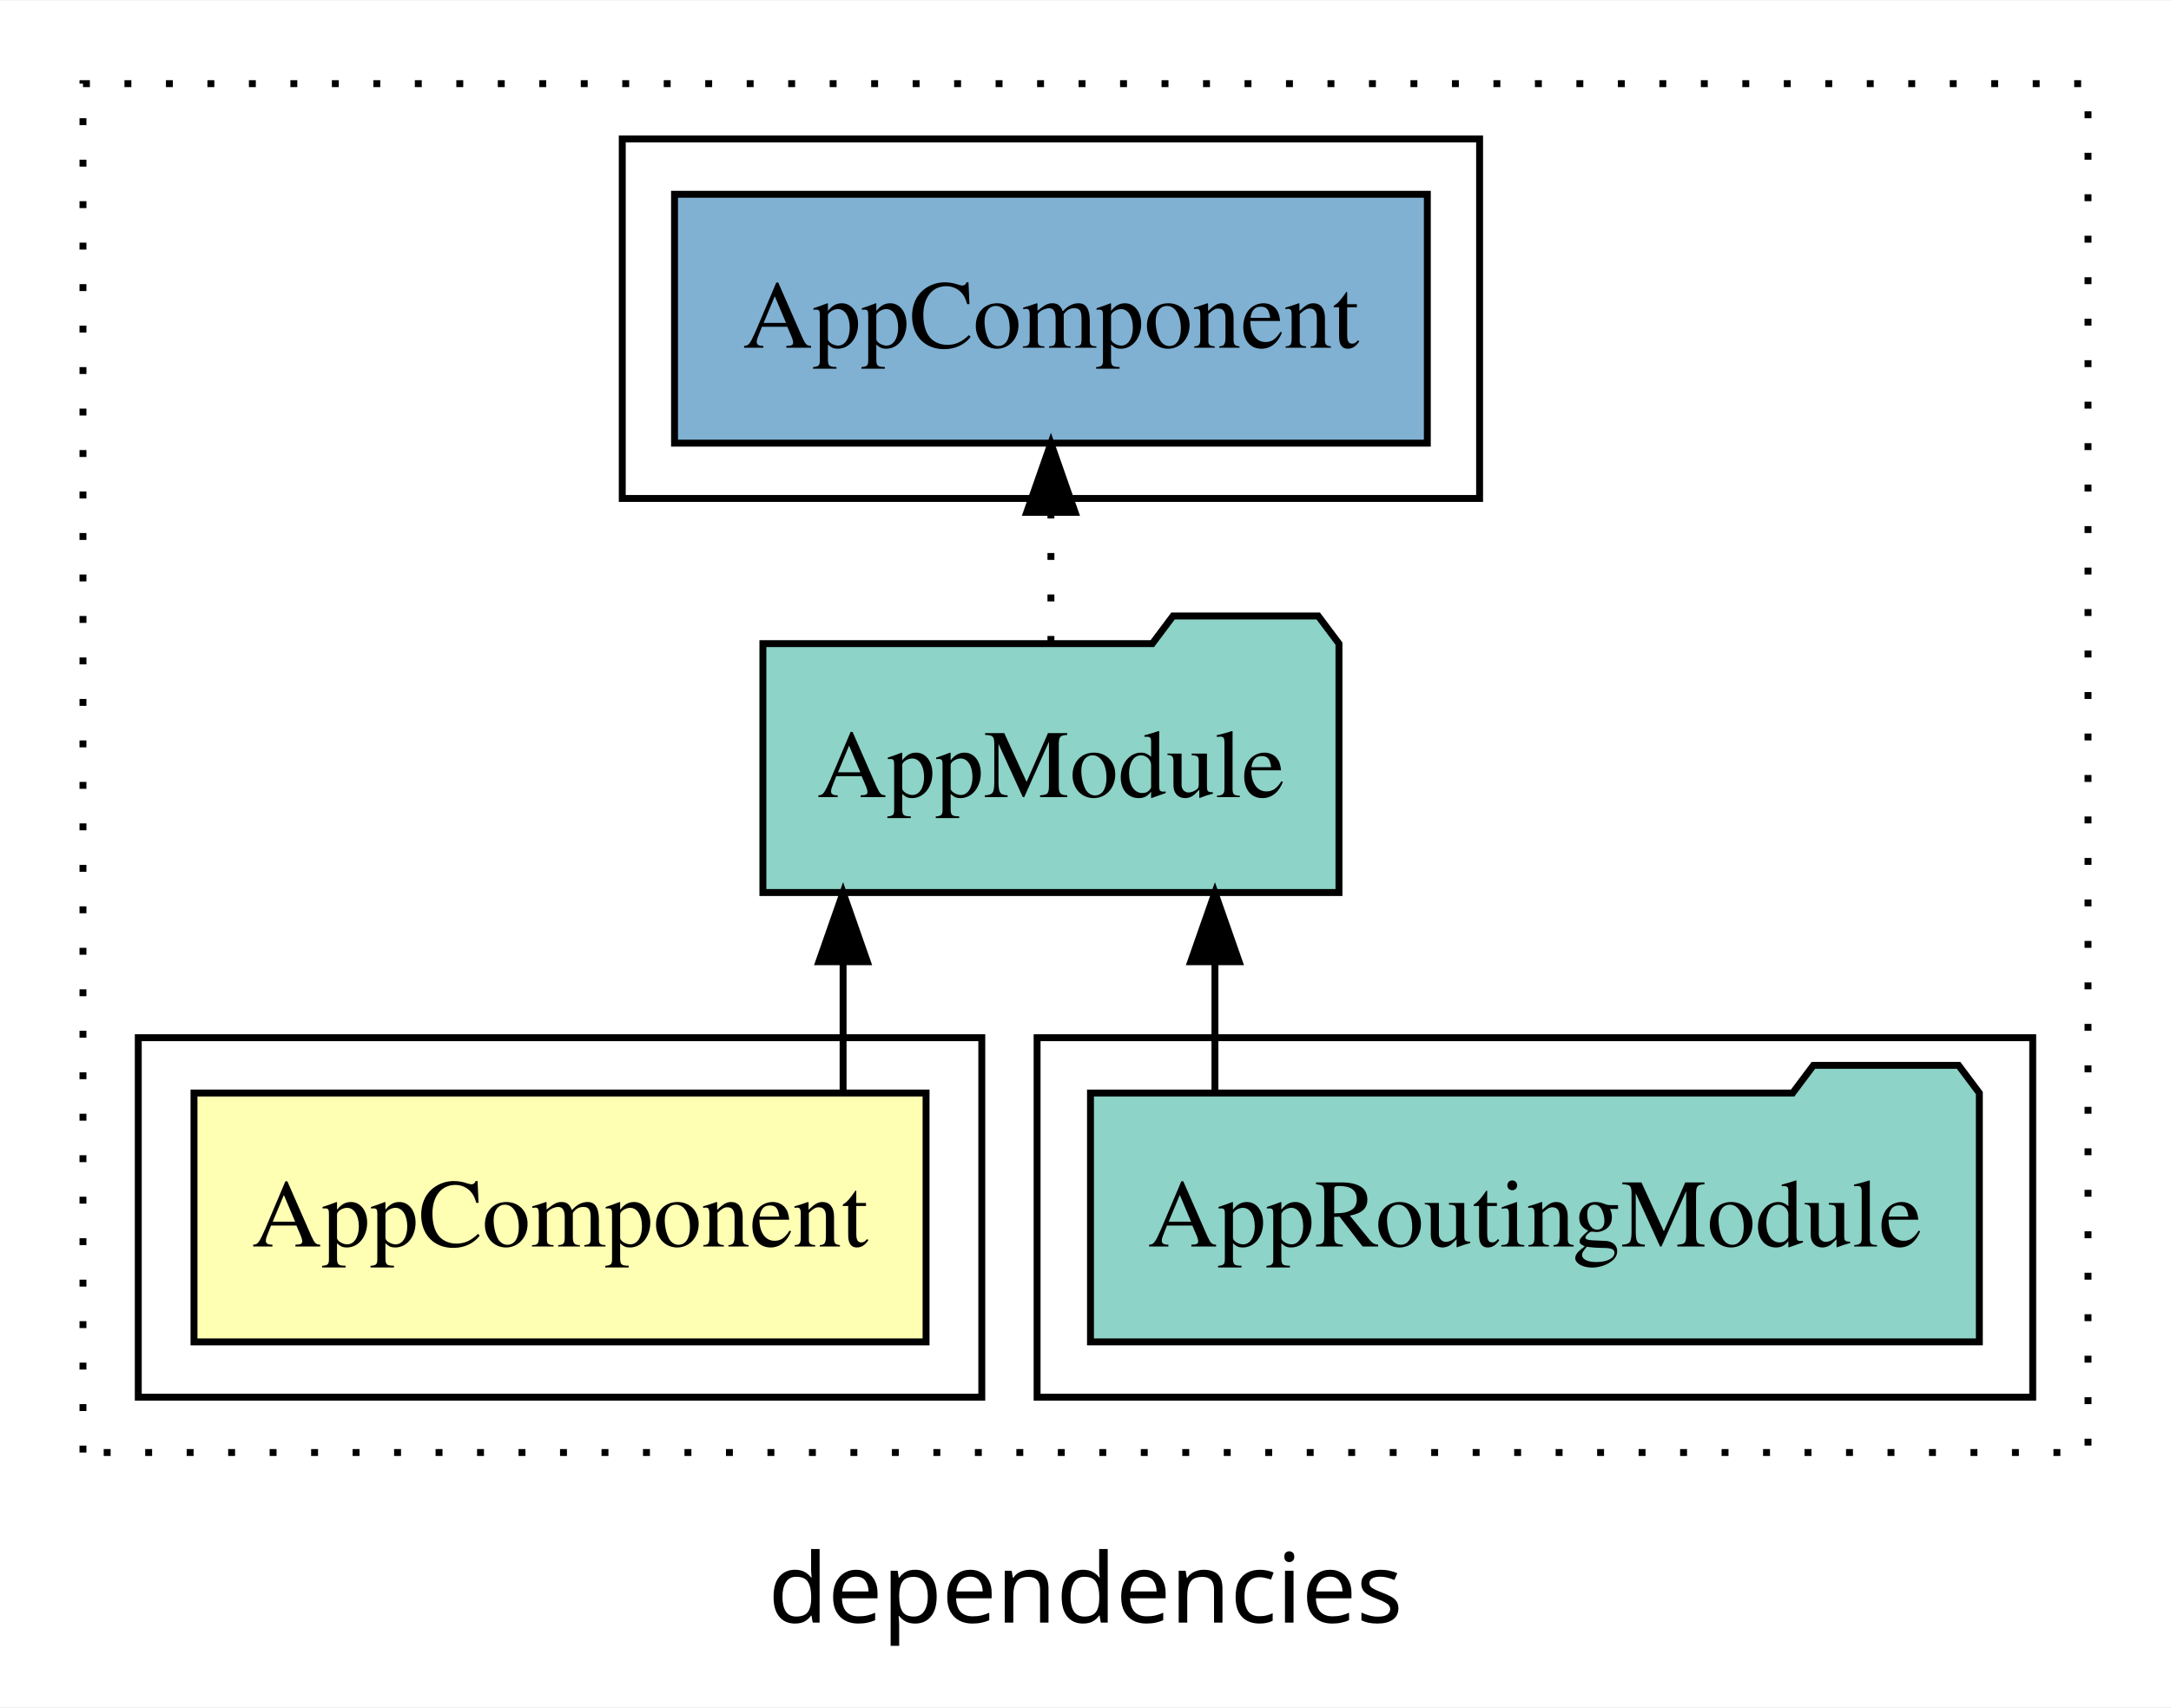
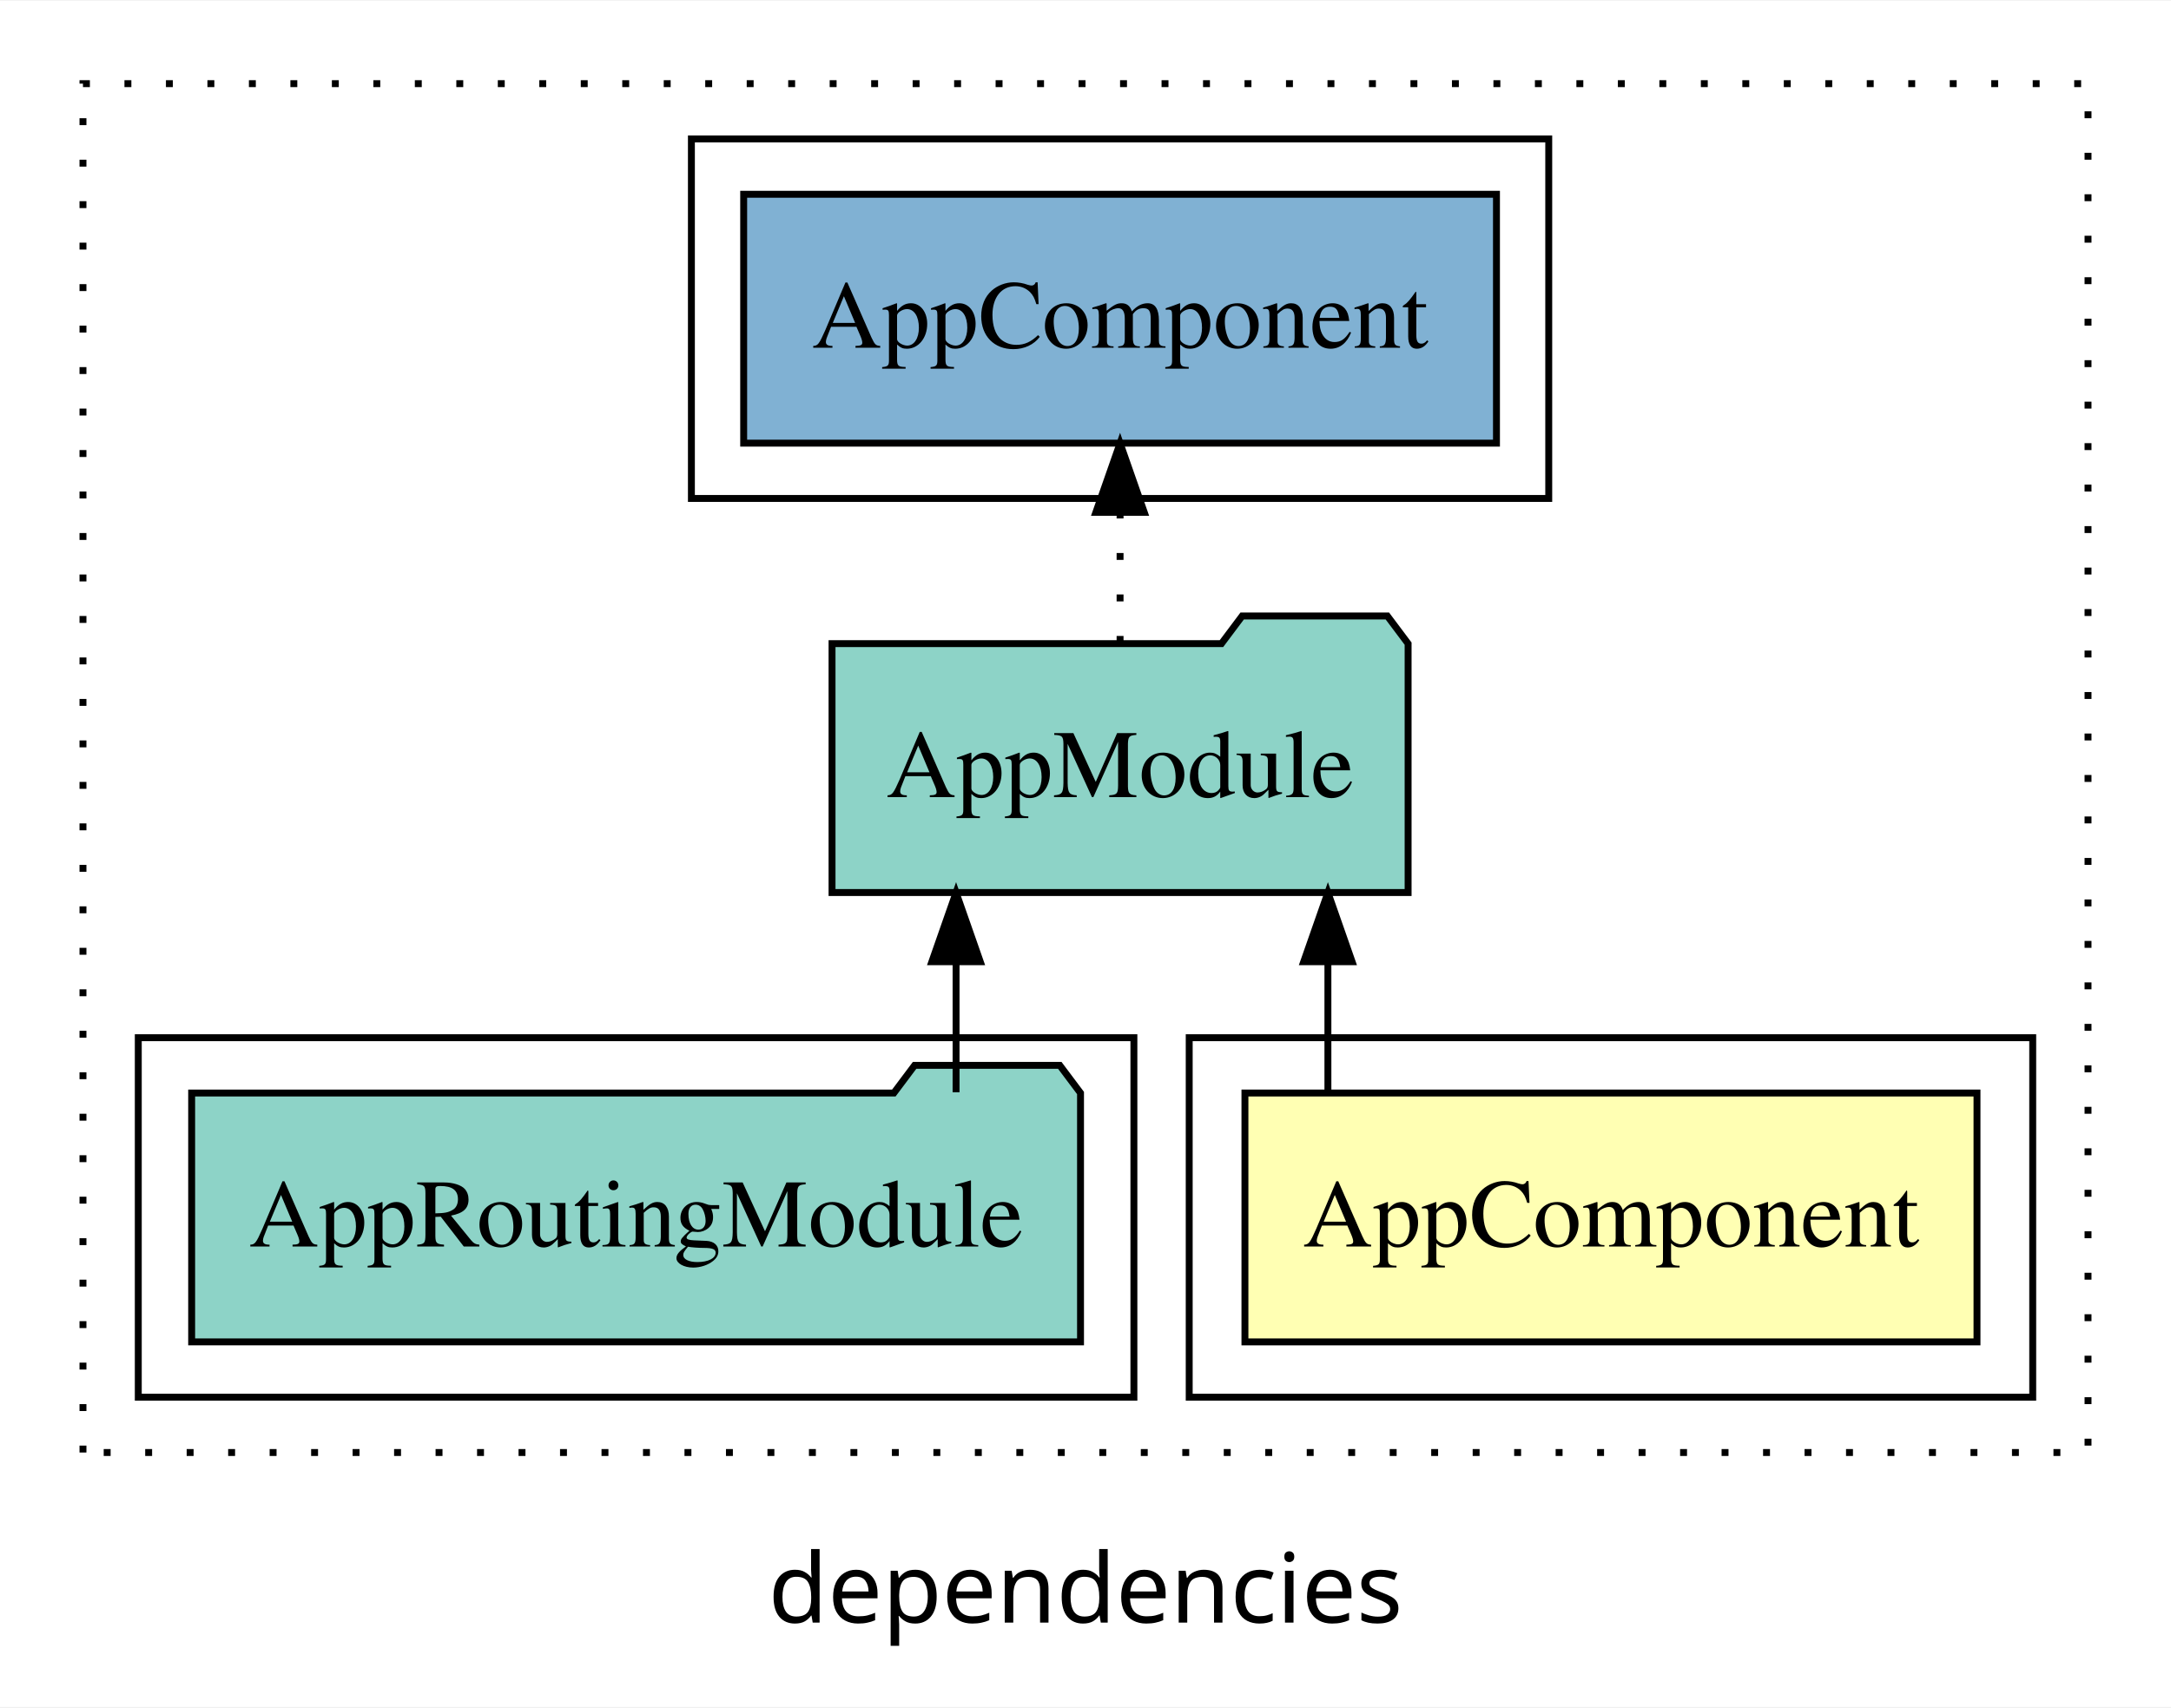
<svg xmlns="http://www.w3.org/2000/svg" width="314pt" height="247pt" viewBox="0.00 0.00 314.00 246.80">
  <g id="graph0" class="graph" transform="scale(1 1) rotate(0) translate(4 242.8)">
    <polygon fill="white" stroke="transparent" points="-4,4 -4,-242.8 310,-242.8 310,4 -4,4" />
    <text text-anchor="middle" x="153" y="-8.2" font-family="sans-serif" font-size="14.00">dependencies</text>
    <g id="clust1" class="cluster">
      <polygon fill="none" stroke="black" stroke-dasharray="1,5" points="8,-32.8 8,-230.8 298,-230.8 298,-32.8 8,-32.8" />
    </g>
+     <g id="clust2" class="cluster">
+       <polygon fill="none" stroke="black" points="168,-40.8 168,-92.8 290,-92.8 290,-40.8 168,-40.8" />
+     </g>
    <g id="clust4" class="cluster">
-       <polygon fill="none" stroke="black" points="146,-40.8 146,-92.8 290,-92.8 290,-40.8 146,-40.8" />
+       <polygon fill="none" stroke="black" points="16,-40.8 16,-92.8 160,-92.8 160,-40.8 16,-40.8" />
    </g>
    <g id="clust6" class="cluster">
-       <polygon fill="none" stroke="black" points="86,-170.8 86,-222.8 210,-222.8 210,-170.8 86,-170.8" />
-     </g>
-     <g id="clust2" class="cluster">
-       <polygon fill="none" stroke="black" points="16,-40.8 16,-92.8 138,-92.8 138,-40.8 16,-40.8" />
+       <polygon fill="none" stroke="black" points="96,-170.8 96,-222.8 220,-222.8 220,-170.8 96,-170.8" />
    </g>
    <g id="node1" class="node">
-       <polygon fill="#ffffb3" stroke="black" points="129.94,-84.8 24.06,-84.8 24.06,-48.8 129.94,-48.8 129.94,-84.8" />
-       <text text-anchor="middle" x="77" y="-62.6" font-family="Times,serif" font-size="14.00">AppComponent</text>
+       <polygon fill="#ffffb3" stroke="black" points="281.94,-84.8 176.06,-84.8 176.06,-48.8 281.94,-48.8 281.94,-84.8" />
+       <text text-anchor="middle" x="229" y="-62.6" font-family="Times,serif" font-size="14.00">AppComponent</text>
    </g>
    <g id="node2" class="node">
-       <polygon fill="#8dd3c7" stroke="black" points="189.66,-149.8 186.66,-153.8 165.66,-153.8 162.66,-149.8 106.34,-149.8 106.34,-113.8 189.66,-113.8 189.66,-149.8" />
-       <text text-anchor="middle" x="148" y="-127.6" font-family="Times,serif" font-size="14.00">AppModule</text>
+       <polygon fill="#8dd3c7" stroke="black" points="199.66,-149.8 196.66,-153.8 175.66,-153.8 172.66,-149.8 116.34,-149.8 116.34,-113.8 199.66,-113.8 199.66,-149.8" />
+       <text text-anchor="middle" x="158" y="-127.6" font-family="Times,serif" font-size="14.00">AppModule</text>
    </g>
    <g id="edge1" class="edge">
-       <path fill="none" stroke="black" d="M117.94,-84.91C117.94,-84.91 117.94,-103.79 117.94,-103.79" />
-       <polygon fill="black" stroke="black" points="114.44,-103.79 117.94,-113.79 121.44,-103.79 114.44,-103.79" />
+       <path fill="none" stroke="black" d="M188.06,-84.91C188.06,-84.91 188.06,-103.79 188.06,-103.79" />
+       <polygon fill="black" stroke="black" points="184.56,-103.79 188.06,-113.79 191.56,-103.79 184.56,-103.79" />
    </g>
    <g id="node4" class="node">
-       <polygon fill="#80b1d3" stroke="black" points="202.44,-214.8 93.56,-214.8 93.56,-178.8 202.44,-178.8 202.44,-214.8" />
-       <text text-anchor="middle" x="148" y="-192.6" font-family="Times,serif" font-size="14.00">AppComponent </text>
+       <polygon fill="#80b1d3" stroke="black" points="212.44,-214.8 103.56,-214.8 103.56,-178.8 212.44,-178.8 212.44,-214.8" />
+       <text text-anchor="middle" x="158" y="-192.6" font-family="Times,serif" font-size="14.00">AppComponent </text>
    </g>
    <g id="edge3" class="edge">
-       <path fill="none" stroke="black" stroke-dasharray="1,5" d="M148,-149.91C148,-149.91 148,-168.79 148,-168.79" />
-       <polygon fill="black" stroke="black" points="144.5,-168.79 148,-178.79 151.5,-168.79 144.5,-168.79" />
+       <path fill="none" stroke="black" stroke-dasharray="1,5" d="M158,-149.91C158,-149.91 158,-168.79 158,-168.79" />
+       <polygon fill="black" stroke="black" points="154.5,-168.79 158,-178.79 161.5,-168.79 154.5,-168.79" />
    </g>
    <g id="node3" class="node">
-       <polygon fill="#8dd3c7" stroke="black" points="282.28,-84.8 279.28,-88.8 258.28,-88.8 255.28,-84.8 153.72,-84.8 153.72,-48.8 282.28,-48.8 282.28,-84.8" />
-       <text text-anchor="middle" x="218" y="-62.6" font-family="Times,serif" font-size="14.00">AppRoutingModule</text>
+       <polygon fill="#8dd3c7" stroke="black" points="152.28,-84.8 149.28,-88.8 128.28,-88.8 125.28,-84.8 23.72,-84.8 23.72,-48.8 152.28,-48.8 152.28,-84.8" />
+       <text text-anchor="middle" x="88" y="-62.6" font-family="Times,serif" font-size="14.00">AppRoutingModule</text>
    </g>
    <g id="edge2" class="edge">
-       <path fill="none" stroke="black" d="M171.72,-84.91C171.72,-84.91 171.72,-103.79 171.72,-103.79" />
-       <polygon fill="black" stroke="black" points="168.22,-103.79 171.72,-113.79 175.22,-103.79 168.22,-103.79" />
+       <path fill="none" stroke="black" d="M134.28,-84.91C134.28,-84.91 134.28,-103.79 134.28,-103.79" />
+       <polygon fill="black" stroke="black" points="130.78,-103.79 134.28,-113.79 137.78,-103.79 130.78,-103.79" />
    </g>
  </g>
</svg>
